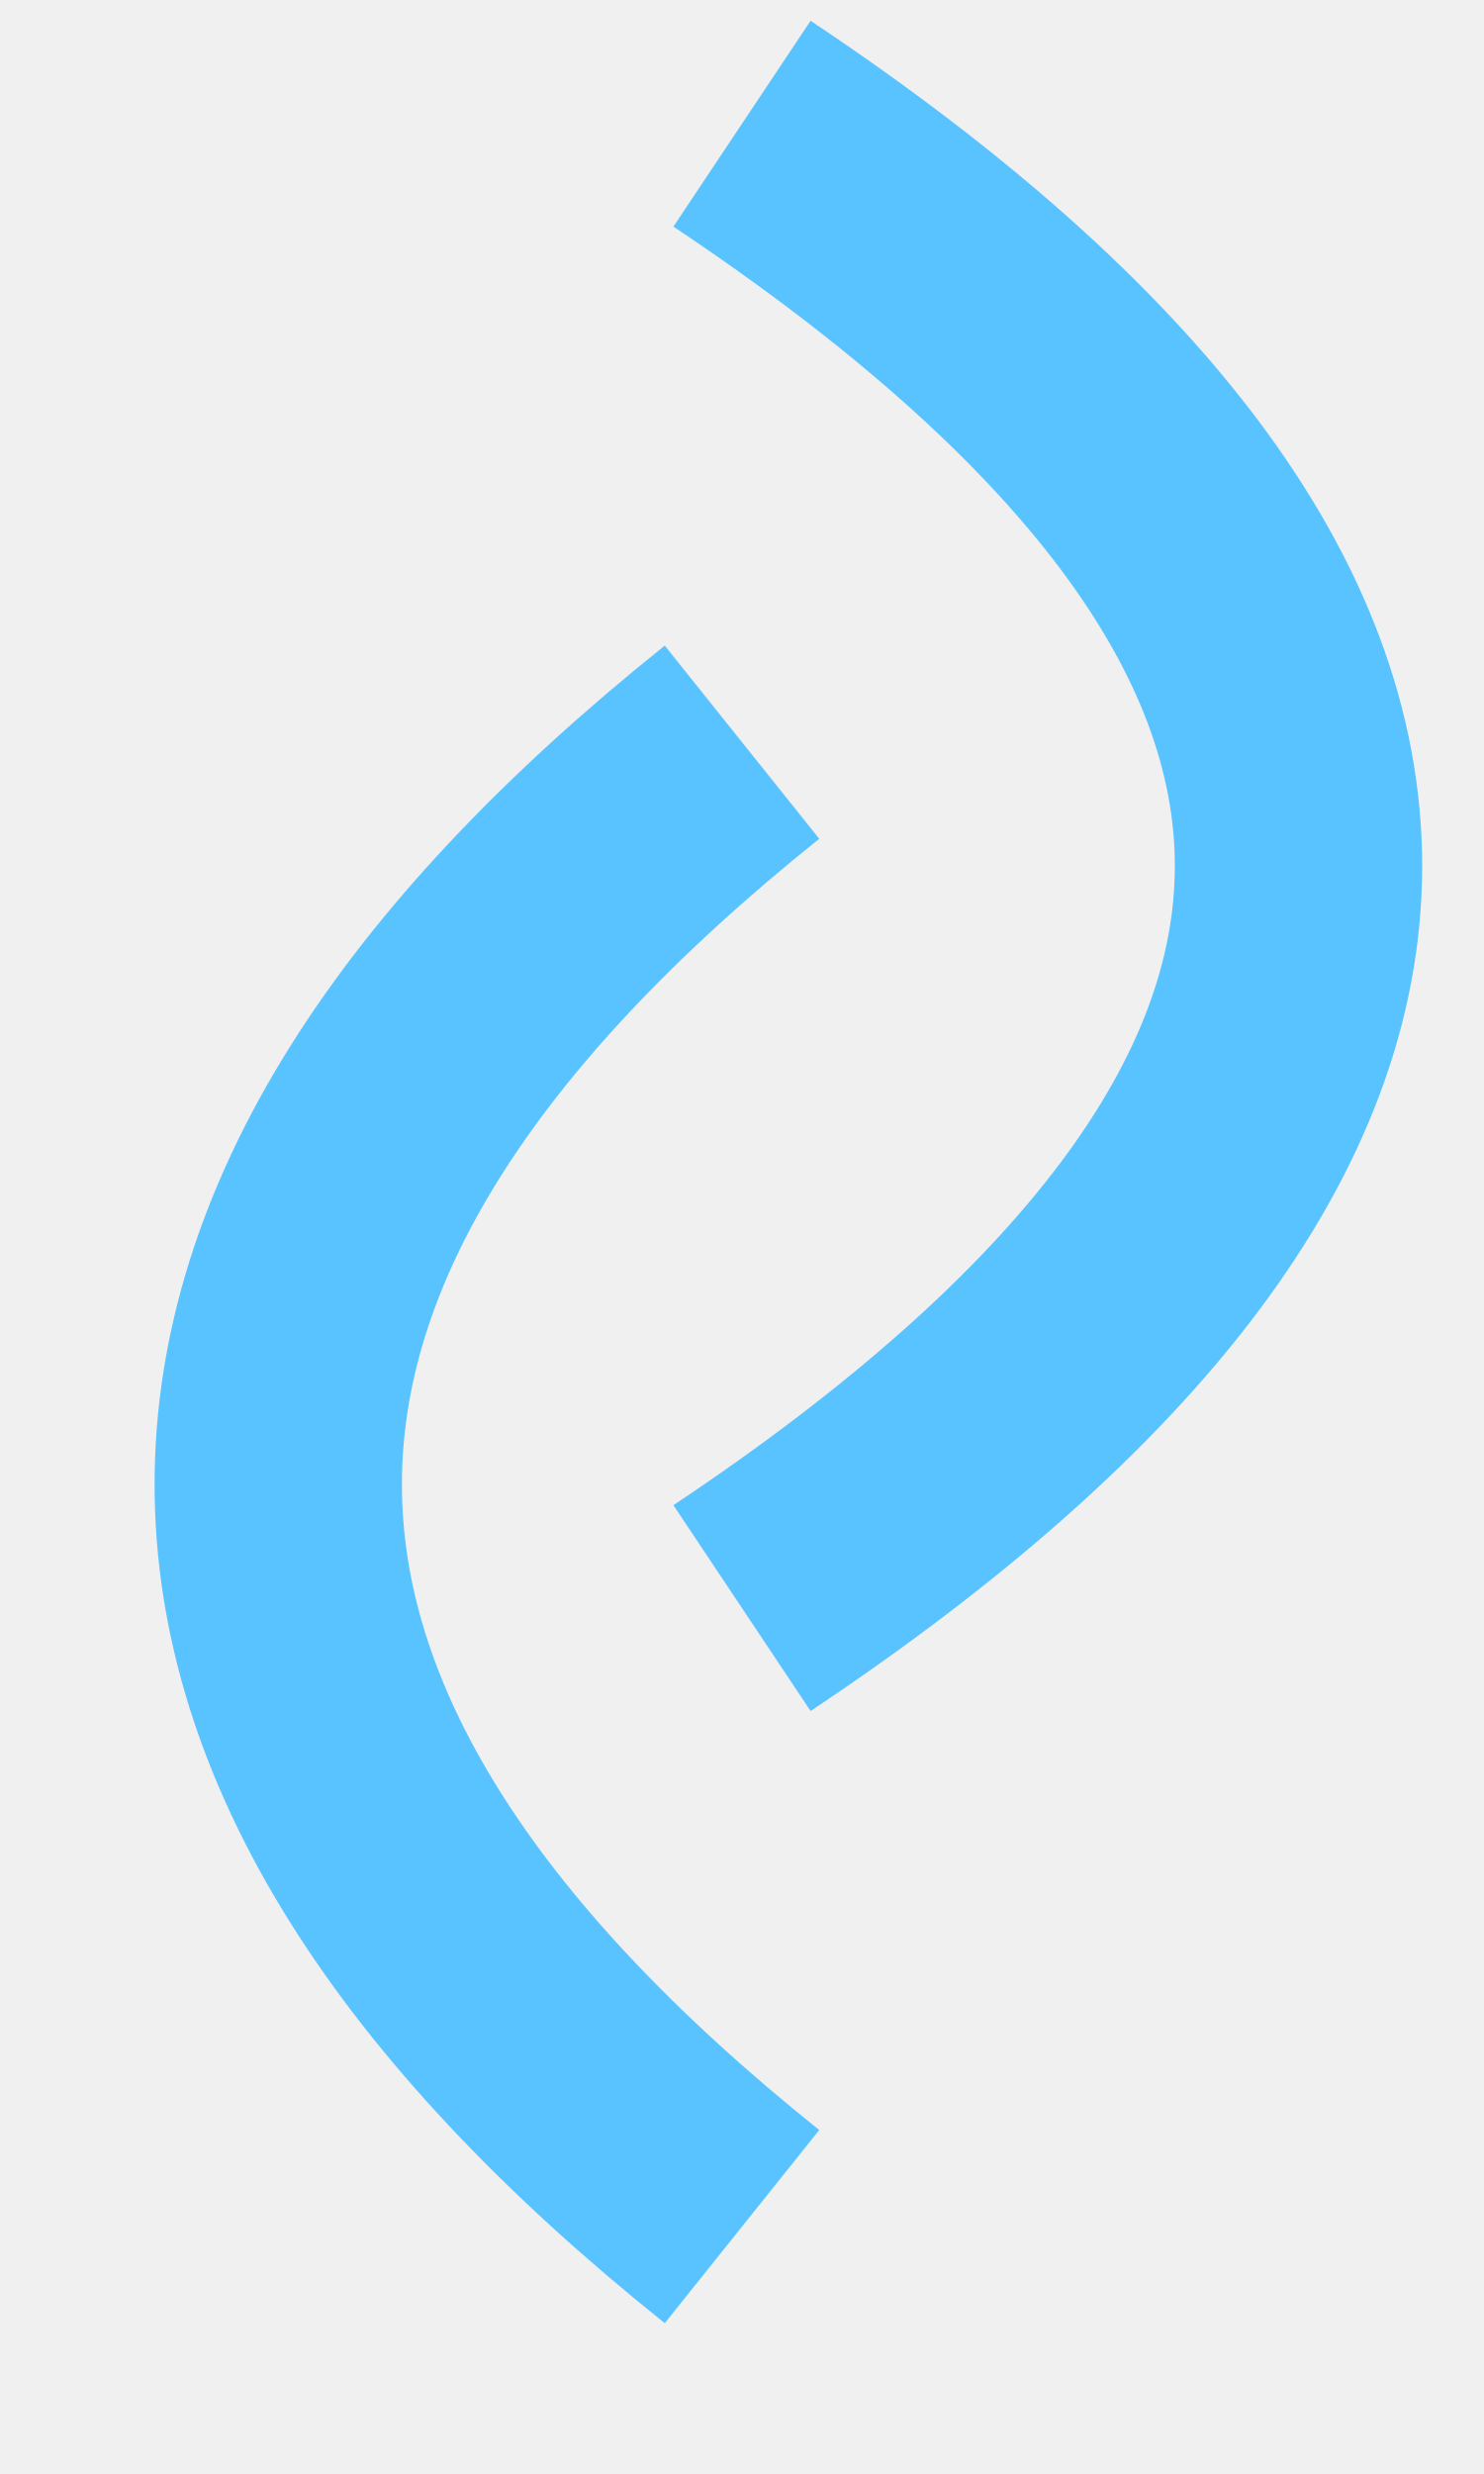
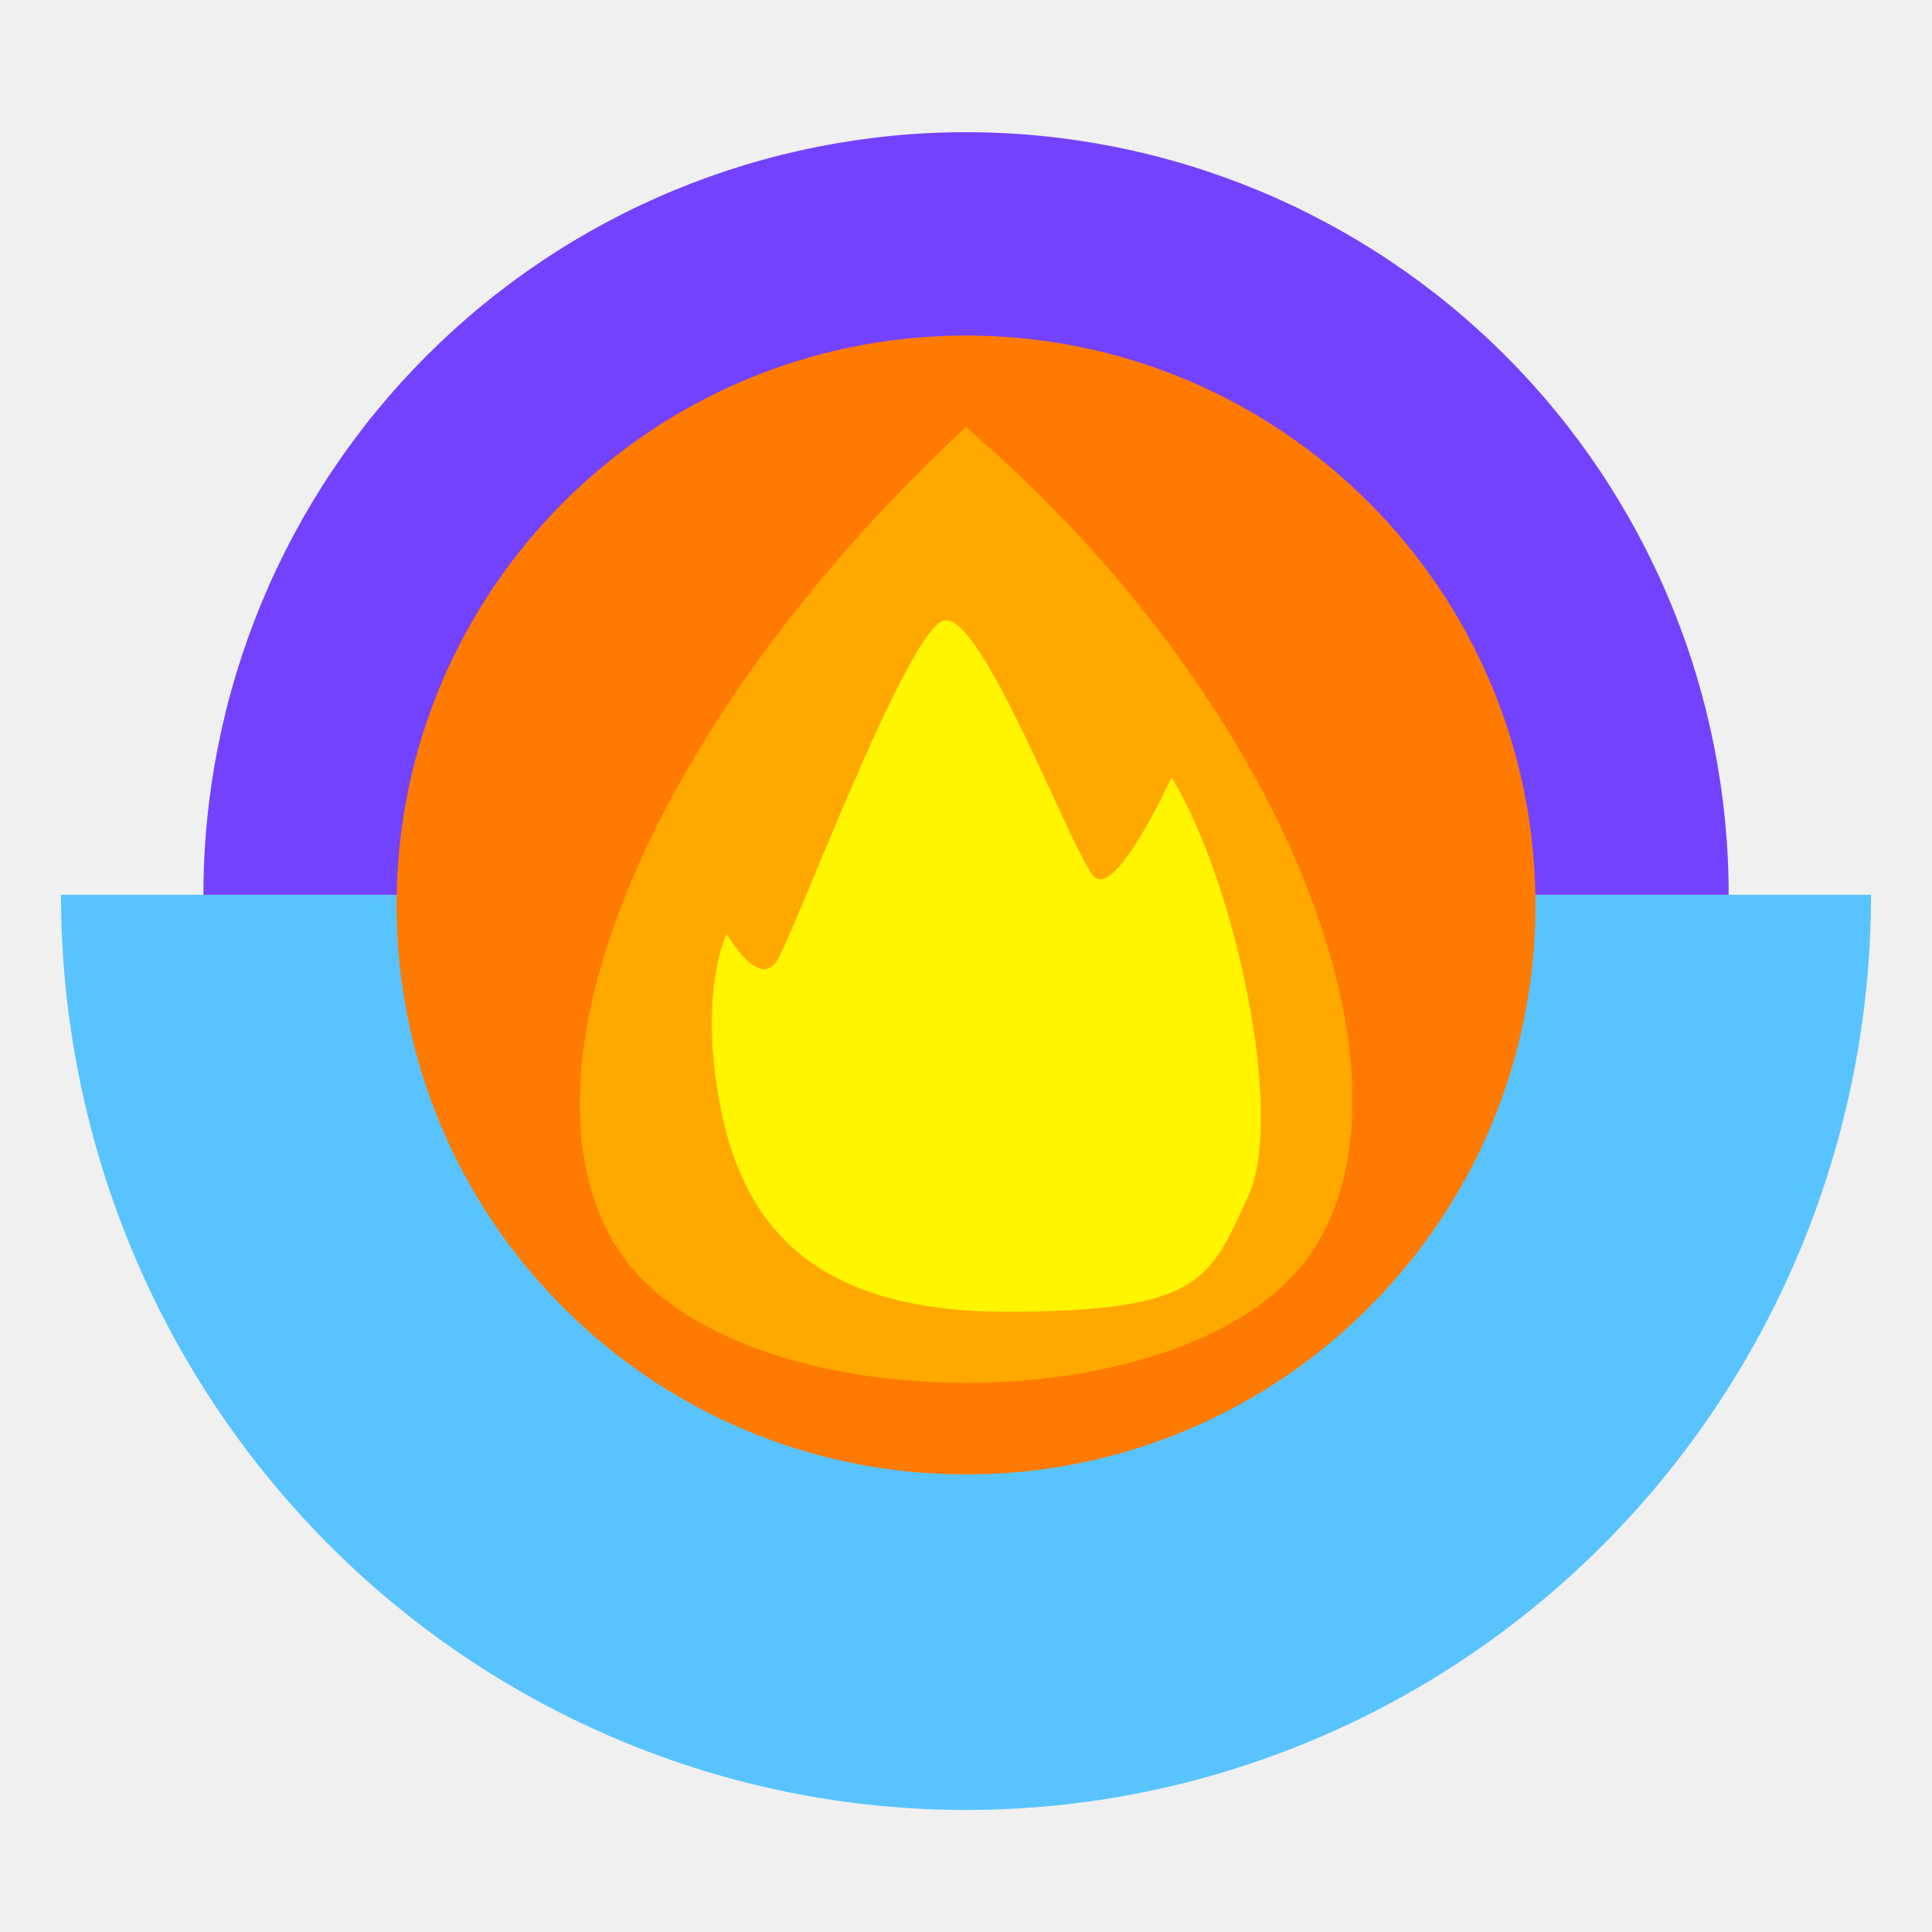
- <svg xmlns="http://www.w3.org/2000/svg" width="60" height="100" viewBox="0 0 60 100" fill="none">
-   <path d="M30 30C5 50 5 70 30 90" stroke="#59C3FF" stroke-width="10" />
-   <path d="M30 5C60 25 60 45 30 65" stroke="#59C3FF" stroke-width="10" />
+ <svg xmlns="http://www.w3.org/2000/svg" width="100" height="100" viewBox="0 0 100 100" fill="none">
+   <g clip-path="url(#clip0_32_80)">
+     <path d="M96.842 46.316C96.842 58.879 91.907 70.927 83.122 79.81C74.338 88.694 62.423 93.684 50 93.684C37.577 93.684 25.662 88.694 16.878 79.81C8.093 70.927 3.158 58.879 3.158 46.316L50 46.316H96.842Z" fill="#59C3FF" />
+     <path d="M89.476 46.316C89.476 41.132 88.455 35.999 86.471 31.21C84.488 26.421 81.58 22.069 77.915 18.404C74.249 14.738 69.898 11.831 65.108 9.847C60.319 7.863 55.186 6.842 50.002 6.842C44.819 6.842 39.686 7.863 34.897 9.847C30.107 11.831 25.756 14.738 22.09 18.404C18.425 22.069 15.517 26.421 13.534 31.21C11.55 35.999 10.529 41.132 10.529 46.316L50.002 46.316H89.476Z" fill="#7342FF" />
+     <circle cx="50.002" cy="46.842" r="29.474" fill="#FF7A00" />
+     <path d="M67.956 64.729C61.968 73.862 38.019 73.862 32.032 64.729C26.045 55.595 33.679 37.252 49.994 22.105C66.449 36.207 73.943 55.595 67.956 64.729Z" fill="#FFA800" />
+     <path d="M40.246 49.678C39.282 51.304 37.614 48.329 37.614 48.329C37.614 48.329 36.137 51.294 37.275 57.223C38.413 63.151 41.827 67.895 52.068 67.895C62.31 67.895 62.612 66.157 64.586 61.966C66.559 57.775 63.928 45.63 60.639 40.233C60.639 40.233 57.758 46.55 56.62 45.365C55.482 44.179 50.748 31.389 48.798 32.137C46.847 32.885 41.21 48.053 40.246 49.678Z" fill="#FFF500" />
+   </g>
+   <defs>
+     <clipPath id="clip0_32_80">
+       <rect width="100" height="100" fill="white" />
+     </clipPath>
+   </defs>
</svg>
